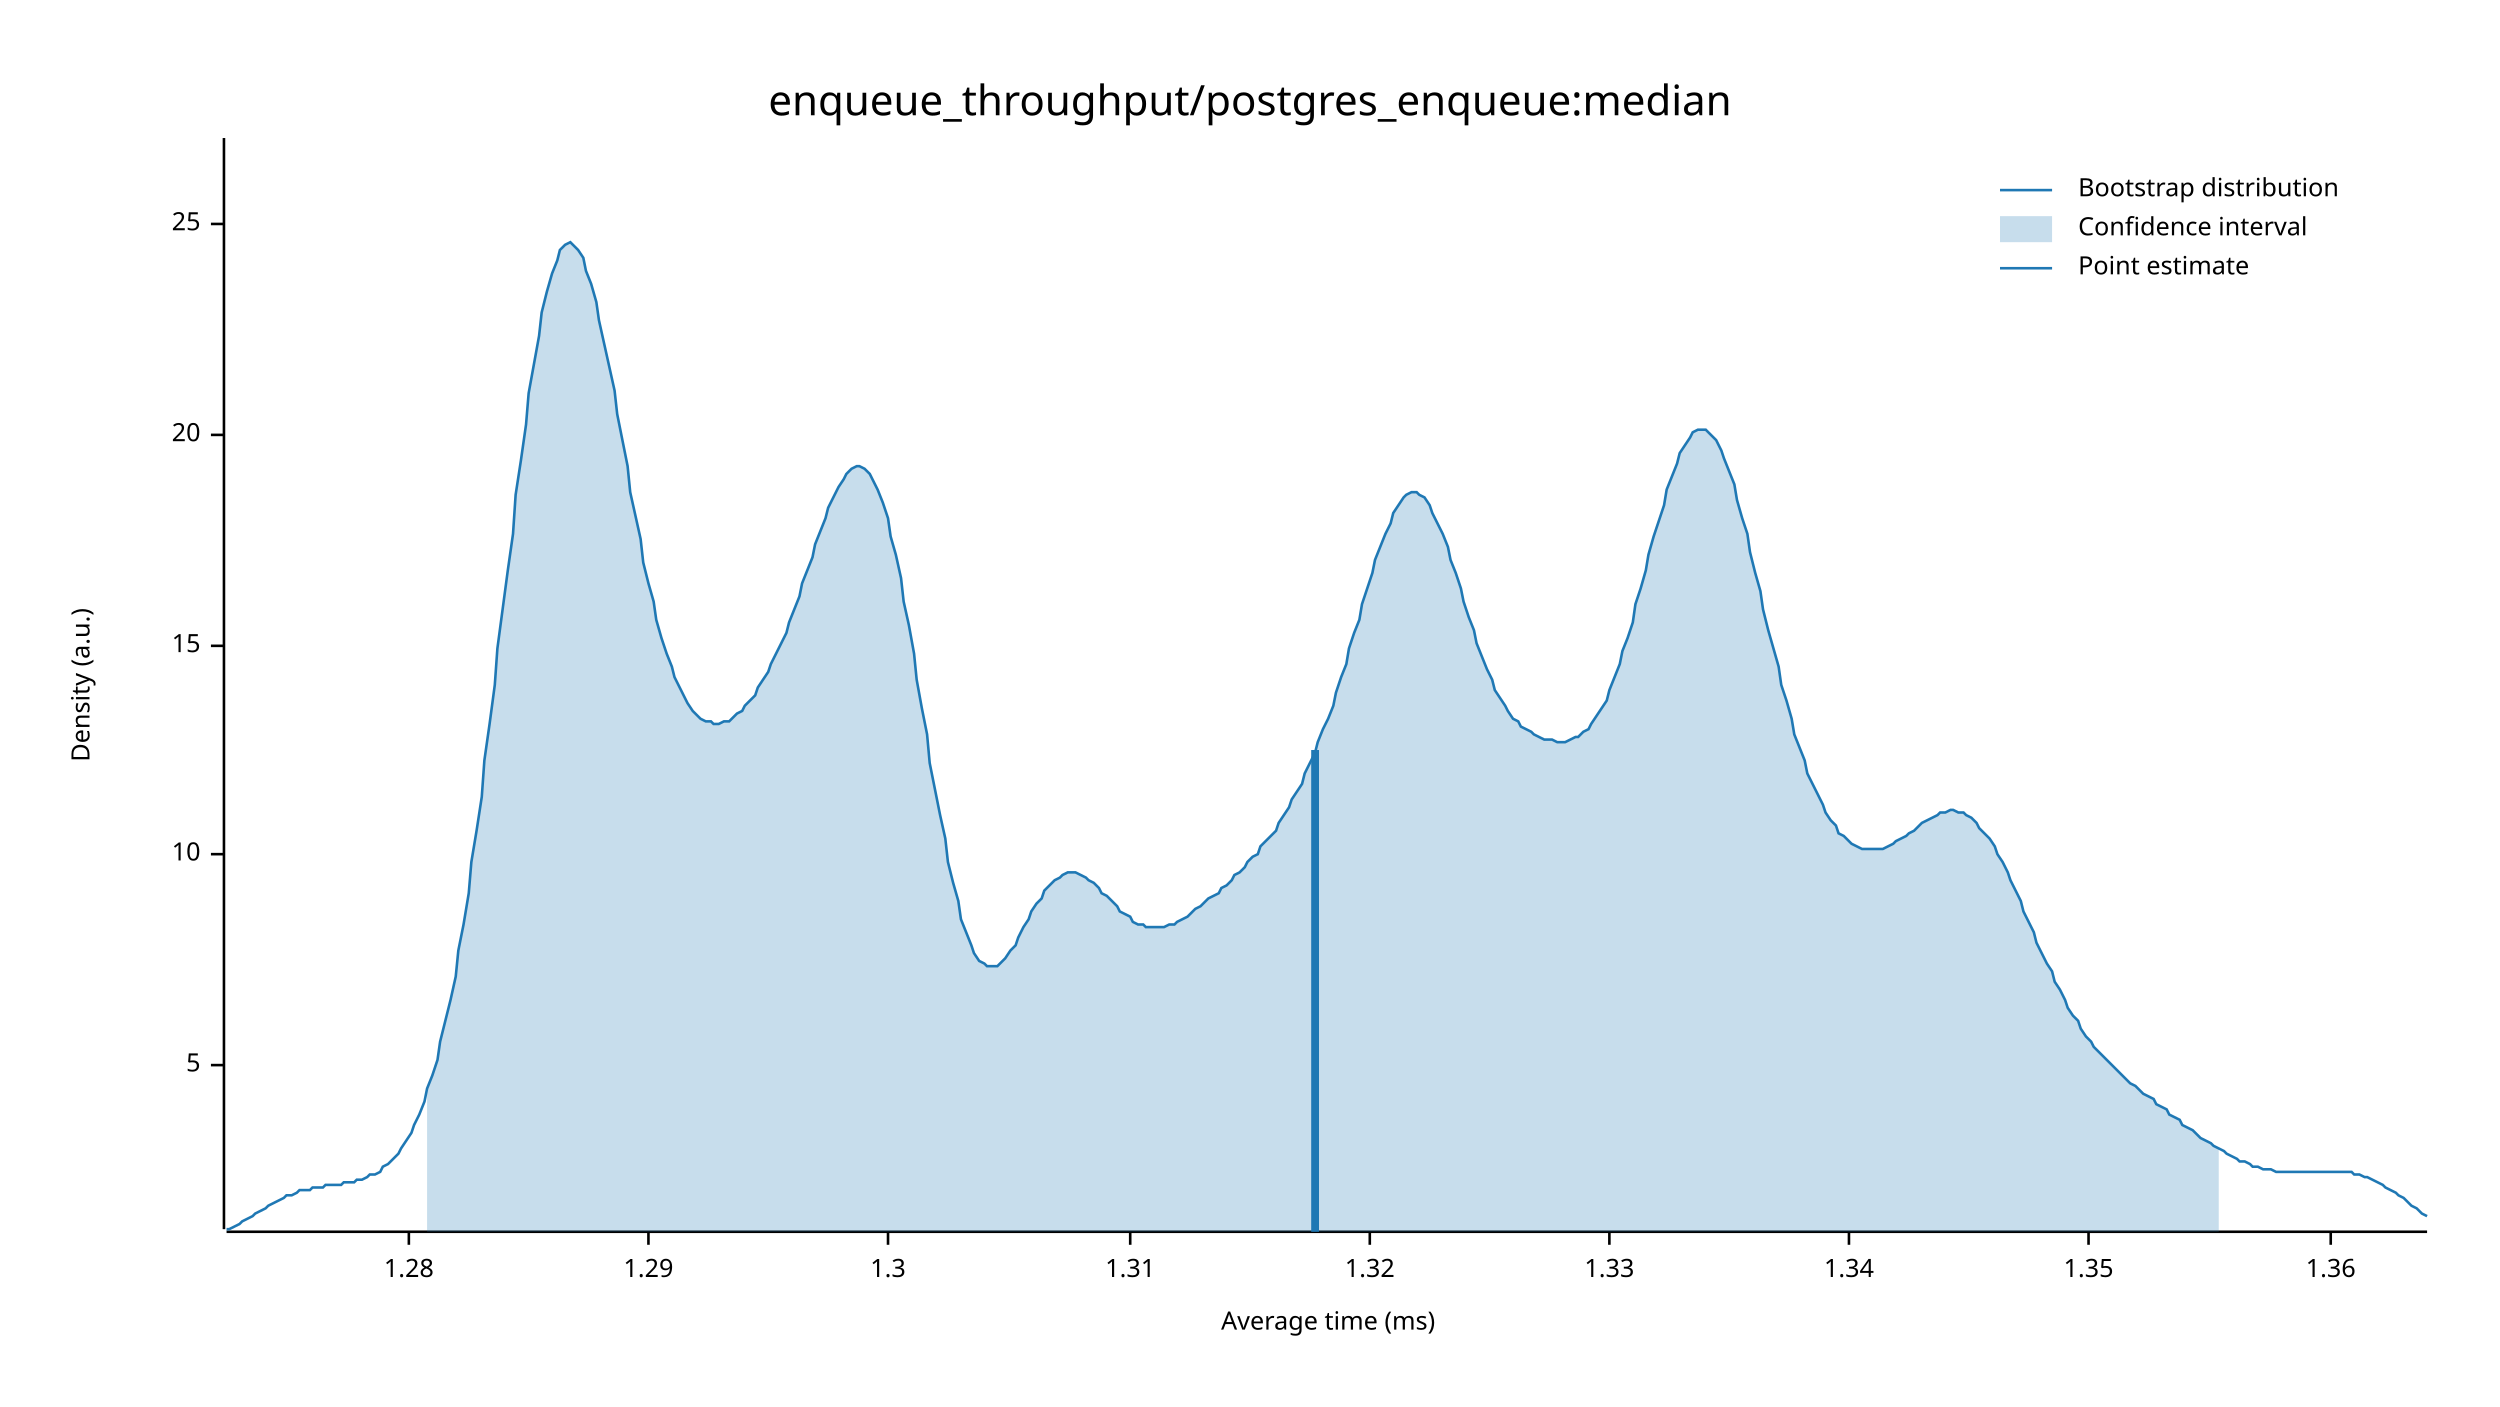
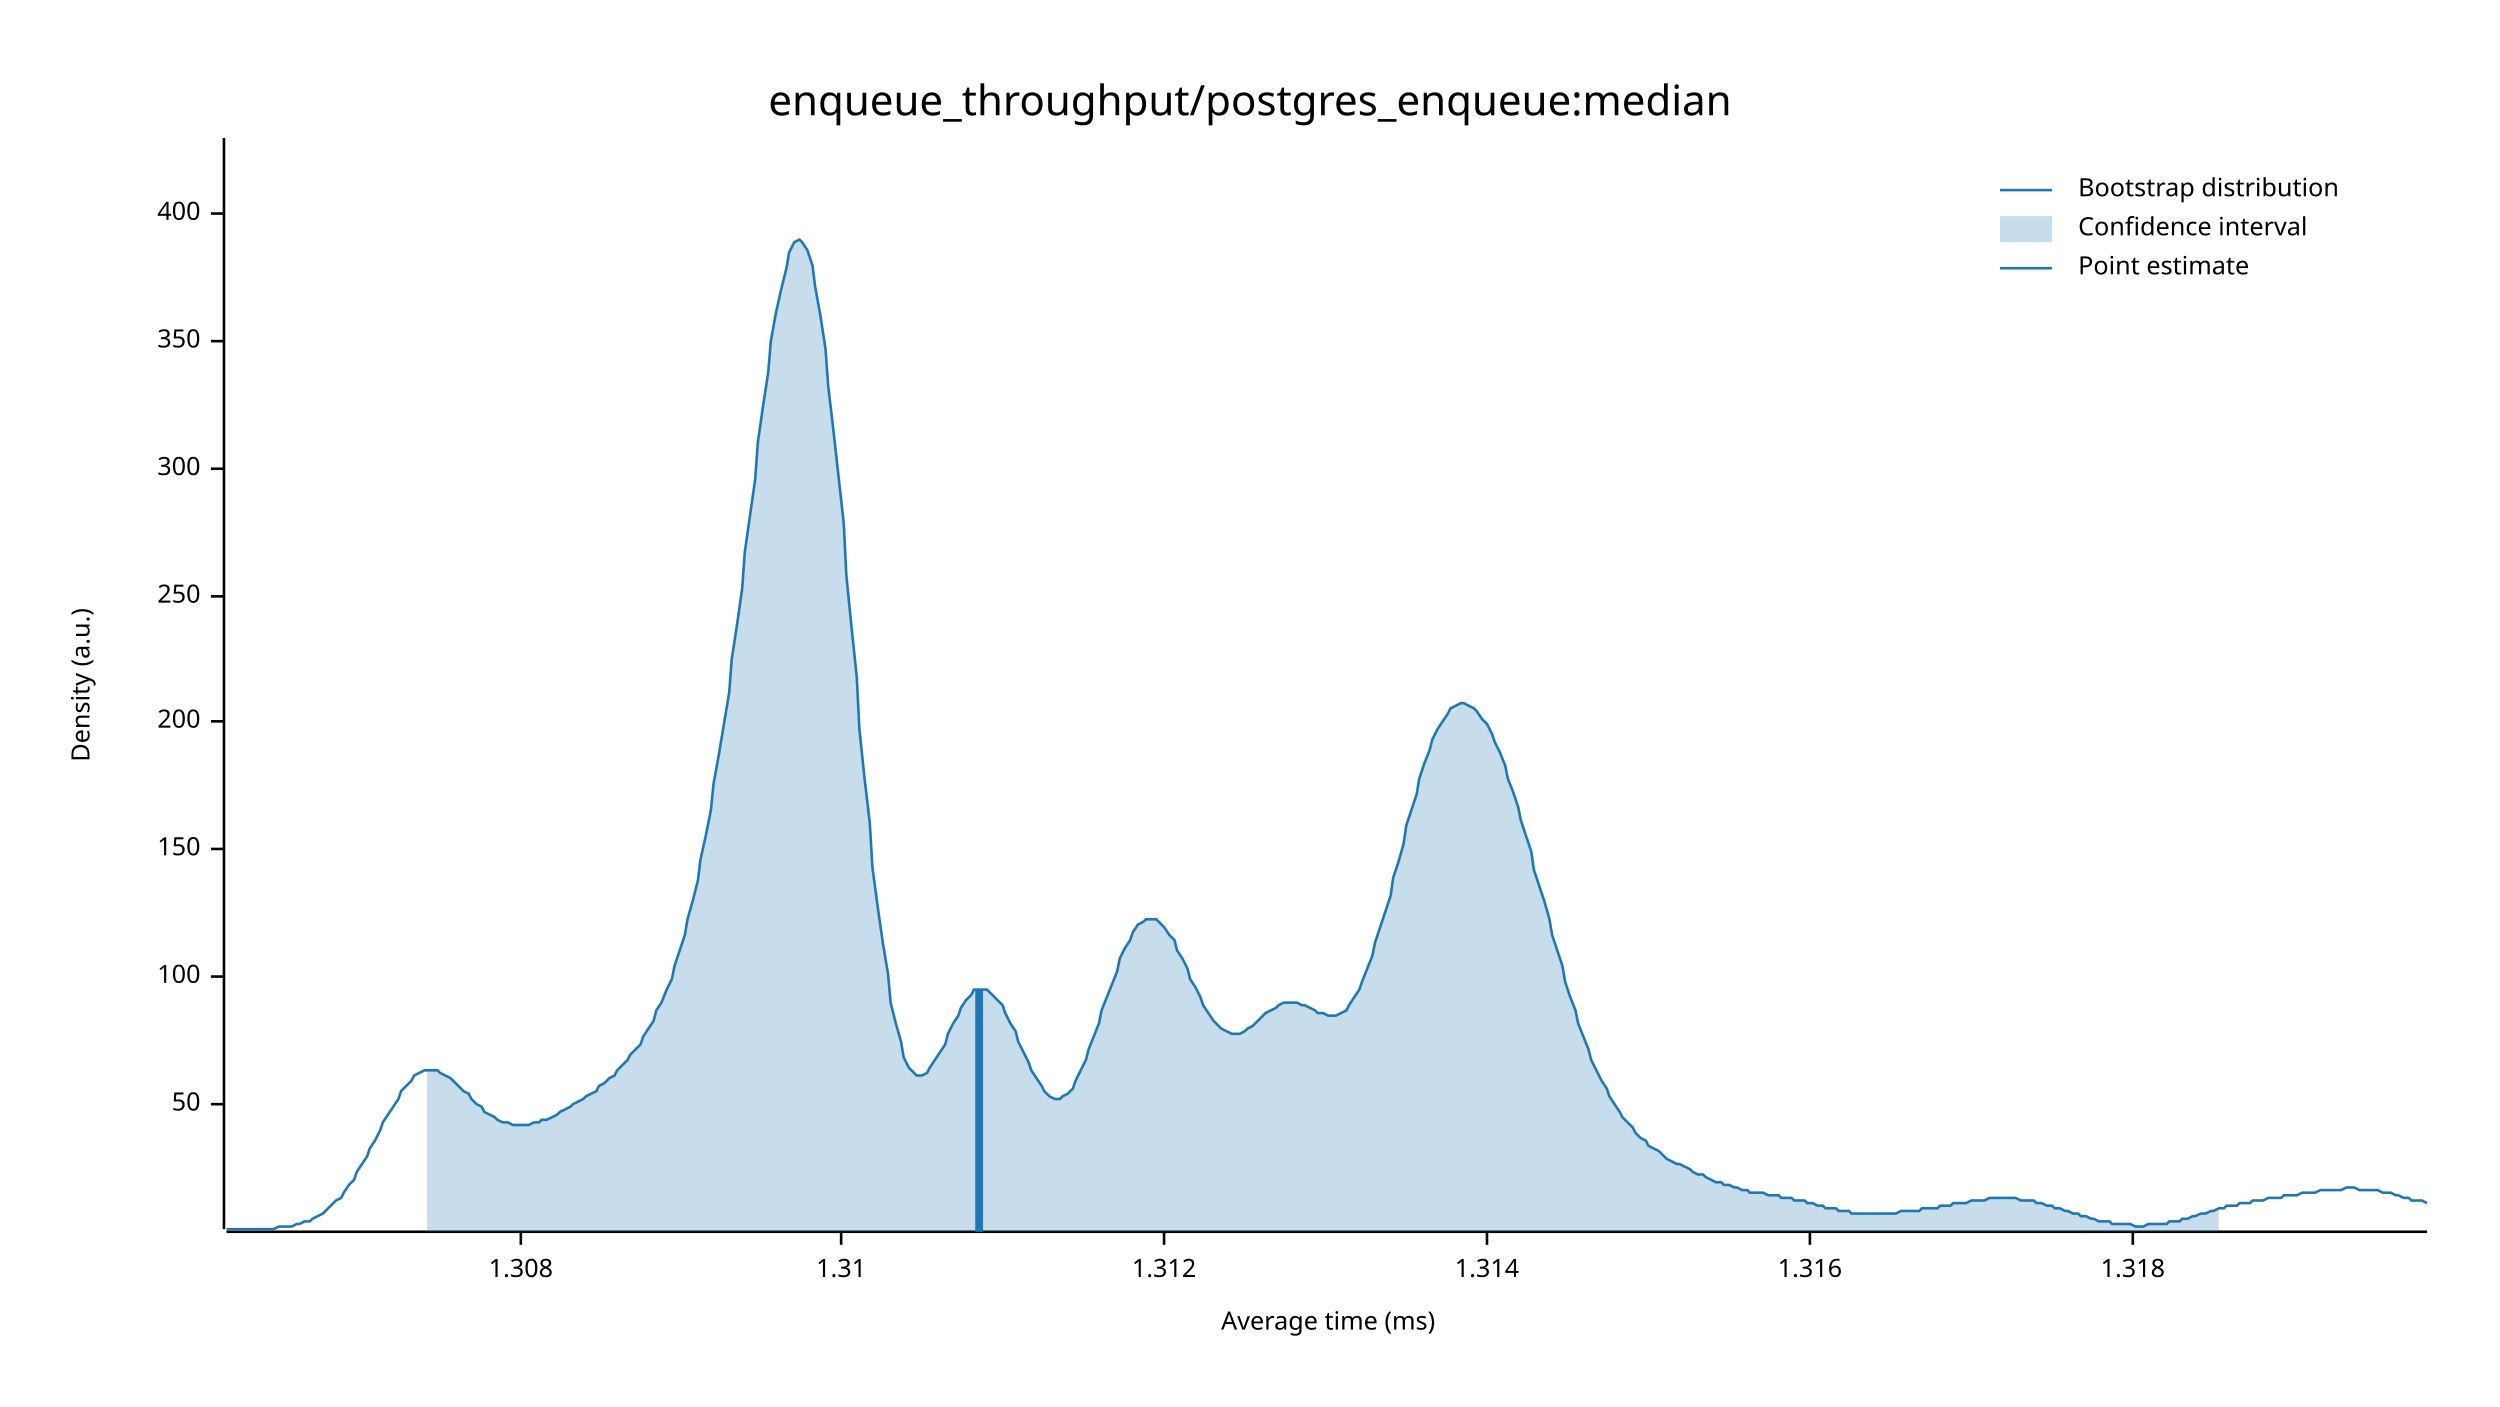
<svg xmlns="http://www.w3.org/2000/svg" width="960" height="540" viewBox="0 0 960 540">
  <text x="480" y="32" dy="0.76em" text-anchor="middle" font-family="sans-serif" font-size="16.129" opacity="1" fill="#000000">
enqueue_throughput/postgres_enqueue:median
</text>
  <text x="27" y="263" dy="0.76em" text-anchor="middle" font-family="sans-serif" font-size="9.677" opacity="1" fill="#000000" transform="rotate(270, 27, 263)">
Density (a.u.)
</text>
  <text x="510" y="513" dy="-0.5ex" text-anchor="middle" font-family="sans-serif" font-size="9.677" opacity="1" fill="#000000">
Average time (ms)
</text>
  <polyline fill="none" opacity="1" stroke="#000000" stroke-width="1" points="86,53 86,472 " />
-   <text x="77" y="409" dy="0.5ex" text-anchor="end" font-family="sans-serif" font-size="9.677" opacity="1" fill="#000000">
- 5
+   <text x="77" y="424" dy="0.5ex" text-anchor="end" font-family="sans-serif" font-size="9.677" opacity="1" fill="#000000">
+ 50
</text>
-   <polyline fill="none" opacity="1" stroke="#000000" stroke-width="1" points="81,409 86,409 " />
-   <text x="77" y="328" dy="0.5ex" text-anchor="end" font-family="sans-serif" font-size="9.677" opacity="1" fill="#000000">
- 10
+   <polyline fill="none" opacity="1" stroke="#000000" stroke-width="1" points="81,424 86,424 " />
+   <text x="77" y="375" dy="0.5ex" text-anchor="end" font-family="sans-serif" font-size="9.677" opacity="1" fill="#000000">
+ 100
</text>
-   <polyline fill="none" opacity="1" stroke="#000000" stroke-width="1" points="81,328 86,328 " />
-   <text x="77" y="248" dy="0.5ex" text-anchor="end" font-family="sans-serif" font-size="9.677" opacity="1" fill="#000000">
- 15
+   <polyline fill="none" opacity="1" stroke="#000000" stroke-width="1" points="81,375 86,375 " />
+   <text x="77" y="326" dy="0.5ex" text-anchor="end" font-family="sans-serif" font-size="9.677" opacity="1" fill="#000000">
+ 150
</text>
-   <polyline fill="none" opacity="1" stroke="#000000" stroke-width="1" points="81,248 86,248 " />
-   <text x="77" y="167" dy="0.5ex" text-anchor="end" font-family="sans-serif" font-size="9.677" opacity="1" fill="#000000">
- 20
+   <polyline fill="none" opacity="1" stroke="#000000" stroke-width="1" points="81,326 86,326 " />
+   <text x="77" y="277" dy="0.5ex" text-anchor="end" font-family="sans-serif" font-size="9.677" opacity="1" fill="#000000">
+ 200
</text>
-   <polyline fill="none" opacity="1" stroke="#000000" stroke-width="1" points="81,167 86,167 " />
-   <text x="77" y="86" dy="0.5ex" text-anchor="end" font-family="sans-serif" font-size="9.677" opacity="1" fill="#000000">
- 25
+   <polyline fill="none" opacity="1" stroke="#000000" stroke-width="1" points="81,277 86,277 " />
+   <text x="77" y="229" dy="0.5ex" text-anchor="end" font-family="sans-serif" font-size="9.677" opacity="1" fill="#000000">
+ 250
</text>
-   <polyline fill="none" opacity="1" stroke="#000000" stroke-width="1" points="81,86 86,86 " />
+   <polyline fill="none" opacity="1" stroke="#000000" stroke-width="1" points="81,229 86,229 " />
+   <text x="77" y="180" dy="0.5ex" text-anchor="end" font-family="sans-serif" font-size="9.677" opacity="1" fill="#000000">
+ 300
+ </text>
+   <polyline fill="none" opacity="1" stroke="#000000" stroke-width="1" points="81,180 86,180 " />
+   <text x="77" y="131" dy="0.5ex" text-anchor="end" font-family="sans-serif" font-size="9.677" opacity="1" fill="#000000">
+ 350
+ </text>
+   <polyline fill="none" opacity="1" stroke="#000000" stroke-width="1" points="81,131 86,131 " />
+   <text x="77" y="82" dy="0.5ex" text-anchor="end" font-family="sans-serif" font-size="9.677" opacity="1" fill="#000000">
+ 400
+ </text>
+   <polyline fill="none" opacity="1" stroke="#000000" stroke-width="1" points="81,82 86,82 " />
  <polyline fill="none" opacity="1" stroke="#000000" stroke-width="1" points="87,473 932,473 " />
-   <text x="157" y="483" dy="0.76em" text-anchor="middle" font-family="sans-serif" font-size="9.677" opacity="1" fill="#000000">
- 1.28
+   <text x="200" y="483" dy="0.76em" text-anchor="middle" font-family="sans-serif" font-size="9.677" opacity="1" fill="#000000">
+ 1.308
</text>
-   <polyline fill="none" opacity="1" stroke="#000000" stroke-width="1" points="157,473 157,478 " />
-   <text x="249" y="483" dy="0.76em" text-anchor="middle" font-family="sans-serif" font-size="9.677" opacity="1" fill="#000000">
- 1.29
- </text>
-   <polyline fill="none" opacity="1" stroke="#000000" stroke-width="1" points="249,473 249,478 " />
-   <text x="341" y="483" dy="0.76em" text-anchor="middle" font-family="sans-serif" font-size="9.677" opacity="1" fill="#000000">
- 1.3
- </text>
-   <polyline fill="none" opacity="1" stroke="#000000" stroke-width="1" points="341,473 341,478 " />
-   <text x="434" y="483" dy="0.76em" text-anchor="middle" font-family="sans-serif" font-size="9.677" opacity="1" fill="#000000">
+   <polyline fill="none" opacity="1" stroke="#000000" stroke-width="1" points="200,473 200,478 " />
+   <text x="323" y="483" dy="0.76em" text-anchor="middle" font-family="sans-serif" font-size="9.677" opacity="1" fill="#000000">
1.31
</text>
-   <polyline fill="none" opacity="1" stroke="#000000" stroke-width="1" points="434,473 434,478 " />
-   <text x="526" y="483" dy="0.76em" text-anchor="middle" font-family="sans-serif" font-size="9.677" opacity="1" fill="#000000">
- 1.32
+   <polyline fill="none" opacity="1" stroke="#000000" stroke-width="1" points="323,473 323,478 " />
+   <text x="447" y="483" dy="0.76em" text-anchor="middle" font-family="sans-serif" font-size="9.677" opacity="1" fill="#000000">
+ 1.312
</text>
-   <polyline fill="none" opacity="1" stroke="#000000" stroke-width="1" points="526,473 526,478 " />
-   <text x="618" y="483" dy="0.76em" text-anchor="middle" font-family="sans-serif" font-size="9.677" opacity="1" fill="#000000">
- 1.33
+   <polyline fill="none" opacity="1" stroke="#000000" stroke-width="1" points="447,473 447,478 " />
+   <text x="571" y="483" dy="0.76em" text-anchor="middle" font-family="sans-serif" font-size="9.677" opacity="1" fill="#000000">
+ 1.314
</text>
-   <polyline fill="none" opacity="1" stroke="#000000" stroke-width="1" points="618,473 618,478 " />
-   <text x="710" y="483" dy="0.76em" text-anchor="middle" font-family="sans-serif" font-size="9.677" opacity="1" fill="#000000">
- 1.34
+   <polyline fill="none" opacity="1" stroke="#000000" stroke-width="1" points="571,473 571,478 " />
+   <text x="695" y="483" dy="0.76em" text-anchor="middle" font-family="sans-serif" font-size="9.677" opacity="1" fill="#000000">
+ 1.316
</text>
-   <polyline fill="none" opacity="1" stroke="#000000" stroke-width="1" points="710,473 710,478 " />
-   <text x="802" y="483" dy="0.76em" text-anchor="middle" font-family="sans-serif" font-size="9.677" opacity="1" fill="#000000">
- 1.35
+   <polyline fill="none" opacity="1" stroke="#000000" stroke-width="1" points="695,473 695,478 " />
+   <text x="819" y="483" dy="0.76em" text-anchor="middle" font-family="sans-serif" font-size="9.677" opacity="1" fill="#000000">
+ 1.318
</text>
-   <polyline fill="none" opacity="1" stroke="#000000" stroke-width="1" points="802,473 802,478 " />
-   <text x="895" y="483" dy="0.76em" text-anchor="middle" font-family="sans-serif" font-size="9.677" opacity="1" fill="#000000">
- 1.36
- </text>
-   <polyline fill="none" opacity="1" stroke="#000000" stroke-width="1" points="895,473 895,478 " />
-   <polyline fill="none" opacity="1" stroke="#1F78B4" stroke-width="1" points="87,472 88,472 90,471 92,470 93,469 95,468 97,467 98,466 100,465 102,464 103,463 105,462 107,461 109,460 110,459 112,459 114,458 115,457 117,457 119,457 120,456 122,456 124,456 125,455 127,455 129,455 131,455 132,454 134,454 136,454 137,453 139,453 141,452 142,451 144,451 146,450 147,448 149,447 151,445 153,443 154,441 156,438 158,435 159,432 161,428 163,423 164,418 166,413 168,407 169,400 171,392 173,384 175,375 176,365 178,355 180,343 181,331 183,319 185,306 186,292 188,278 190,263 191,249 193,234 195,219 197,205 198,190 200,177 202,163 203,151 205,140 207,129 208,120 210,112 212,105 214,100 215,96 217,94 219,93 220,94 222,96 224,99 225,104 227,109 229,116 230,123 232,132 234,141 236,150 237,159 239,169 241,179 242,189 244,198 246,207 247,216 249,224 251,231 252,238 254,245 256,251 258,256 259,260 261,264 263,268 264,270 266,273 268,275 269,276 271,277 273,277 274,278 276,278 278,277 280,277 281,276 283,274 285,273 286,271 288,269 290,267 291,264 293,261 295,258 296,255 298,251 300,247 302,243 303,239 305,234 307,229 308,224 310,219 312,214 313,209 315,204 317,199 318,195 320,191 322,187 324,184 325,182 327,180 329,179 330,179 332,180 334,182 335,184 337,188 339,193 341,199 342,206 344,213 346,222 347,231 349,240 351,251 352,261 354,272 356,282 357,293 359,303 361,313 363,322 364,331 366,339 368,346 369,353 371,358 373,363 374,366 376,369 378,370 379,371 381,371 383,371 385,369 386,368 388,365 390,363 391,360 393,356 395,353 396,350 398,347 400,345 401,342 403,340 405,338 407,337 408,336 410,335 412,335 413,335 415,336 417,337 418,338 420,339 422,341 423,343 425,344 427,346 429,348 430,350 432,351 434,352 435,354 437,355 439,355 440,356 442,356 444,356 445,356 447,356 449,355 451,355 452,354 454,353 456,352 457,351 459,349 461,348 462,347 464,345 466,344 468,343 469,341 471,340 473,338 474,336 476,335 478,333 479,331 481,329 483,328 484,325 486,323 488,321 490,319 491,316 493,313 495,310 496,307 498,304 500,301 501,297 503,293 505,289 506,285 508,280 510,276 512,271 513,266 515,260 517,255 518,249 520,243 522,238 523,232 525,226 527,220 528,215 530,210 532,205 534,201 535,197 537,194 539,191 540,190 542,189 544,189 545,190 547,191 549,194 550,197 552,201 554,205 556,210 557,215 559,220 561,226 562,231 564,237 566,242 567,247 569,252 571,257 573,261 574,265 576,268 578,271 579,273 581,276 583,277 584,279 586,280 588,281 589,282 591,283 593,284 595,284 596,284 598,285 600,285 601,285 603,284 605,283 606,283 608,281 610,280 611,278 613,275 615,272 617,269 618,265 620,260 622,255 623,250 625,245 627,239 628,232 630,226 632,219 633,213 635,206 637,200 639,194 640,188 642,183 644,178 645,174 647,171 649,168 650,166 652,165 654,165 655,165 657,167 659,169 661,173 662,176 664,181 666,186 667,192 669,199 671,205 672,212 674,220 676,227 677,234 679,242 681,249 683,256 684,263 686,269 688,276 689,282 691,287 693,292 694,297 696,301 698,305 700,309 701,312 703,315 705,317 706,320 708,321 710,323 711,324 713,325 715,326 716,326 718,326 720,326 722,326 723,326 725,325 727,324 728,323 730,322 732,321 733,320 735,319 737,317 738,316 740,315 742,314 744,313 745,312 747,312 749,311 750,311 752,312 754,312 755,313 757,314 759,316 760,318 762,320 764,322 766,325 767,328 769,331 771,335 772,338 774,342 776,346 777,350 779,354 781,358 782,362 784,366 786,370 788,373 789,377 791,380 793,384 794,387 796,390 798,392 799,395 801,398 803,400 804,402 806,404 808,406 810,408 811,409 813,411 815,413 816,414 818,416 820,417 821,418 823,420 825,421 827,422 828,424 830,425 832,426 833,428 835,429 837,430 838,432 840,433 842,434 843,435 845,437 847,438 849,439 850,440 852,441 854,442 855,443 857,444 859,445 860,446 862,446 864,447 865,448 867,448 869,449 871,449 872,449 874,450 876,450 877,450 879,450 881,450 882,450 884,450 886,450 887,450 889,450 891,450 893,450 894,450 896,450 898,450 899,450 901,450 903,450 904,451 906,451 908,452 909,452 911,453 913,454 915,455 916,456 918,457 920,458 921,459 923,460 925,462 926,463 928,464 930,466 932,467 " />
-   <polygon opacity="0.25" fill="#1F78B4" points="164,418 166,413 168,407 169,400 171,392 173,384 175,375 176,365 178,355 180,343 181,331 183,319 185,306 186,292 188,278 190,263 191,249 193,234 195,219 197,205 198,190 200,177 202,163 203,151 205,140 207,129 208,120 210,112 212,105 214,100 215,96 217,94 219,93 220,94 222,96 224,99 225,104 227,109 229,116 230,123 232,132 234,141 236,150 237,159 239,169 241,179 242,189 244,198 246,207 247,216 249,224 251,231 252,238 254,245 256,251 258,256 259,260 261,264 263,268 264,270 266,273 268,275 269,276 271,277 273,277 274,278 276,278 278,277 280,277 281,276 283,274 285,273 286,271 288,269 290,267 291,264 293,261 295,258 296,255 298,251 300,247 302,243 303,239 305,234 307,229 308,224 310,219 312,214 313,209 315,204 317,199 318,195 320,191 322,187 324,184 325,182 327,180 329,179 330,179 332,180 334,182 335,184 337,188 339,193 341,199 342,206 344,213 346,222 347,231 349,240 351,251 352,261 354,272 356,282 357,293 359,303 361,313 363,322 364,331 366,339 368,346 369,353 371,358 373,363 374,366 376,369 378,370 379,371 381,371 383,371 385,369 386,368 388,365 390,363 391,360 393,356 395,353 396,350 398,347 400,345 401,342 403,340 405,338 407,337 408,336 410,335 412,335 413,335 415,336 417,337 418,338 420,339 422,341 423,343 425,344 427,346 429,348 430,350 432,351 434,352 435,354 437,355 439,355 440,356 442,356 444,356 445,356 447,356 449,355 451,355 452,354 454,353 456,352 457,351 459,349 461,348 462,347 464,345 466,344 468,343 469,341 471,340 473,338 474,336 476,335 478,333 479,331 481,329 483,328 484,325 486,323 488,321 490,319 491,316 493,313 495,310 496,307 498,304 500,301 501,297 503,293 505,289 506,285 508,280 510,276 512,271 513,266 515,260 517,255 518,249 520,243 522,238 523,232 525,226 527,220 528,215 530,210 532,205 534,201 535,197 537,194 539,191 540,190 542,189 544,189 545,190 547,191 549,194 550,197 552,201 554,205 556,210 557,215 559,220 561,226 562,231 564,237 566,242 567,247 569,252 571,257 573,261 574,265 576,268 578,271 579,273 581,276 583,277 584,279 586,280 588,281 589,282 591,283 593,284 595,284 596,284 598,285 600,285 601,285 603,284 605,283 606,283 608,281 610,280 611,278 613,275 615,272 617,269 618,265 620,260 622,255 623,250 625,245 627,239 628,232 630,226 632,219 633,213 635,206 637,200 639,194 640,188 642,183 644,178 645,174 647,171 649,168 650,166 652,165 654,165 655,165 657,167 659,169 661,173 662,176 664,181 666,186 667,192 669,199 671,205 672,212 674,220 676,227 677,234 679,242 681,249 683,256 684,263 686,269 688,276 689,282 691,287 693,292 694,297 696,301 698,305 700,309 701,312 703,315 705,317 706,320 708,321 710,323 711,324 713,325 715,326 716,326 718,326 720,326 722,326 723,326 725,325 727,324 728,323 730,322 732,321 733,320 735,319 737,317 738,316 740,315 742,314 744,313 745,312 747,312 749,311 750,311 752,312 754,312 755,313 757,314 759,316 760,318 762,320 764,322 766,325 767,328 769,331 771,335 772,338 774,342 776,346 777,350 779,354 781,358 782,362 784,366 786,370 788,373 789,377 791,380 793,384 794,387 796,390 798,392 799,395 801,398 803,400 804,402 806,404 808,406 810,408 811,409 813,411 815,413 816,414 818,416 820,417 821,418 823,420 825,421 827,422 828,424 830,425 832,426 833,428 835,429 837,430 838,432 840,433 842,434 843,435 845,437 847,438 849,439 850,440 852,441 852,473 164,473 " />
-   <polyline fill="none" opacity="1" stroke="#1F78B4" stroke-width="3" points="505,473 505,288 " />
+   <polyline fill="none" opacity="1" stroke="#000000" stroke-width="1" points="819,473 819,478 " />
+   <polyline fill="none" opacity="1" stroke="#1F78B4" stroke-width="1" points="87,472 88,472 90,472 92,472 93,472 95,472 97,472 98,472 100,472 102,472 103,472 105,472 107,471 109,471 110,471 112,471 114,470 115,470 117,469 119,469 120,468 122,467 124,466 125,465 127,463 129,461 131,460 132,458 134,455 136,453 137,450 139,447 141,444 142,441 144,438 146,434 147,431 149,428 151,425 153,422 154,419 156,417 158,415 159,413 161,412 163,411 164,411 166,411 168,411 169,412 171,413 173,414 175,416 176,417 178,419 180,420 181,422 183,424 185,425 186,427 188,428 190,429 191,430 193,431 195,431 197,432 198,432 200,432 202,432 203,432 205,431 207,431 208,430 210,430 212,429 214,428 215,427 217,426 219,425 220,424 222,423 224,422 225,421 227,420 229,419 230,417 232,416 234,414 236,413 237,411 239,409 241,407 242,405 244,403 246,401 247,398 249,395 251,392 252,388 254,385 256,380 258,376 259,371 261,365 263,359 264,353 266,346 268,338 269,330 271,321 273,311 274,301 276,290 278,278 280,266 281,253 283,240 285,226 286,212 288,198 290,184 291,170 293,156 295,143 296,131 298,120 300,111 302,103 303,97 305,93 307,92 308,93 310,96 312,102 313,110 315,121 317,134 318,148 320,165 322,183 324,201 325,221 327,241 329,260 330,280 332,299 334,316 335,333 337,348 339,362 341,374 342,385 344,393 346,400 347,406 349,410 351,412 352,413 354,413 356,412 357,410 359,407 361,404 363,401 364,397 366,393 368,390 369,387 371,384 373,382 374,380 376,380 378,380 379,380 381,382 383,384 385,386 386,389 388,393 390,396 391,400 393,404 395,408 396,411 398,414 400,417 401,419 403,421 405,422 407,422 408,421 410,420 412,418 413,415 415,411 417,407 418,403 420,398 422,393 423,388 425,383 427,378 429,373 430,368 432,364 434,361 435,358 437,355 439,354 440,353 442,353 444,353 445,354 447,356 449,359 451,361 452,365 454,368 456,372 457,376 459,379 461,383 462,386 464,389 466,392 468,394 469,395 471,396 473,397 474,397 476,397 478,396 479,395 481,394 483,392 484,391 486,389 488,388 490,387 491,386 493,385 495,385 496,385 498,385 500,386 501,386 503,387 505,388 506,389 508,389 510,390 512,390 513,390 515,389 517,388 518,386 520,383 522,380 523,377 525,372 527,367 528,362 530,356 532,350 534,344 535,337 537,331 539,324 540,317 542,311 544,305 545,299 547,293 549,288 550,284 552,280 554,277 556,274 557,272 559,271 561,270 562,270 564,271 566,272 567,273 569,276 571,278 573,282 574,285 576,289 578,294 579,299 581,304 583,310 584,315 586,321 588,327 589,334 591,340 593,346 595,353 596,359 598,365 600,371 601,377 603,383 605,388 606,393 608,398 610,403 611,407 613,411 615,415 617,418 618,421 620,424 622,427 623,429 625,431 627,433 628,435 630,437 632,438 633,440 635,441 637,442 639,444 640,445 642,446 644,447 645,447 647,448 649,449 650,450 652,451 654,451 655,452 657,453 659,454 661,454 662,455 664,455 666,456 667,456 669,457 671,457 672,458 674,458 676,458 677,458 679,459 681,459 683,459 684,460 686,460 688,460 689,461 691,461 693,461 694,462 696,462 698,463 700,463 701,464 703,464 705,464 706,465 708,465 710,465 711,466 713,466 715,466 716,466 718,466 720,466 722,466 723,466 725,466 727,466 728,466 730,465 732,465 733,465 735,465 737,465 738,464 740,464 742,464 744,464 745,463 747,463 749,463 750,462 752,462 754,462 755,462 757,461 759,461 760,461 762,461 764,460 766,460 767,460 769,460 771,460 772,460 774,460 776,461 777,461 779,461 781,461 782,462 784,462 786,463 788,463 789,464 791,464 793,465 794,465 796,466 798,466 799,467 801,467 803,468 804,468 806,469 808,469 810,469 811,470 813,470 815,470 816,470 818,470 820,471 821,471 823,471 825,470 827,470 828,470 830,470 832,470 833,469 835,469 837,469 838,468 840,468 842,467 843,467 845,466 847,466 849,465 850,465 852,464 854,464 855,463 857,463 859,463 860,462 862,462 864,462 865,461 867,461 869,461 871,460 872,460 874,460 876,460 877,459 879,459 881,459 882,459 884,458 886,458 887,458 889,458 891,457 893,457 894,457 896,457 898,457 899,457 901,456 903,456 904,456 906,457 908,457 909,457 911,457 913,457 915,458 916,458 918,458 920,459 921,459 923,460 925,460 926,461 928,461 930,461 932,462 " />
+   <polygon opacity="0.25" fill="#1F78B4" points="164,411 166,411 168,411 169,412 171,413 173,414 175,416 176,417 178,419 180,420 181,422 183,424 185,425 186,427 188,428 190,429 191,430 193,431 195,431 197,432 198,432 200,432 202,432 203,432 205,431 207,431 208,430 210,430 212,429 214,428 215,427 217,426 219,425 220,424 222,423 224,422 225,421 227,420 229,419 230,417 232,416 234,414 236,413 237,411 239,409 241,407 242,405 244,403 246,401 247,398 249,395 251,392 252,388 254,385 256,380 258,376 259,371 261,365 263,359 264,353 266,346 268,338 269,330 271,321 273,311 274,301 276,290 278,278 280,266 281,253 283,240 285,226 286,212 288,198 290,184 291,170 293,156 295,143 296,131 298,120 300,111 302,103 303,97 305,93 307,92 308,93 310,96 312,102 313,110 315,121 317,134 318,148 320,165 322,183 324,201 325,221 327,241 329,260 330,280 332,299 334,316 335,333 337,348 339,362 341,374 342,385 344,393 346,400 347,406 349,410 351,412 352,413 354,413 356,412 357,410 359,407 361,404 363,401 364,397 366,393 368,390 369,387 371,384 373,382 374,380 376,380 378,380 379,380 381,382 383,384 385,386 386,389 388,393 390,396 391,400 393,404 395,408 396,411 398,414 400,417 401,419 403,421 405,422 407,422 408,421 410,420 412,418 413,415 415,411 417,407 418,403 420,398 422,393 423,388 425,383 427,378 429,373 430,368 432,364 434,361 435,358 437,355 439,354 440,353 442,353 444,353 445,354 447,356 449,359 451,361 452,365 454,368 456,372 457,376 459,379 461,383 462,386 464,389 466,392 468,394 469,395 471,396 473,397 474,397 476,397 478,396 479,395 481,394 483,392 484,391 486,389 488,388 490,387 491,386 493,385 495,385 496,385 498,385 500,386 501,386 503,387 505,388 506,389 508,389 510,390 512,390 513,390 515,389 517,388 518,386 520,383 522,380 523,377 525,372 527,367 528,362 530,356 532,350 534,344 535,337 537,331 539,324 540,317 542,311 544,305 545,299 547,293 549,288 550,284 552,280 554,277 556,274 557,272 559,271 561,270 562,270 564,271 566,272 567,273 569,276 571,278 573,282 574,285 576,289 578,294 579,299 581,304 583,310 584,315 586,321 588,327 589,334 591,340 593,346 595,353 596,359 598,365 600,371 601,377 603,383 605,388 606,393 608,398 610,403 611,407 613,411 615,415 617,418 618,421 620,424 622,427 623,429 625,431 627,433 628,435 630,437 632,438 633,440 635,441 637,442 639,444 640,445 642,446 644,447 645,447 647,448 649,449 650,450 652,451 654,451 655,452 657,453 659,454 661,454 662,455 664,455 666,456 667,456 669,457 671,457 672,458 674,458 676,458 677,458 679,459 681,459 683,459 684,460 686,460 688,460 689,461 691,461 693,461 694,462 696,462 698,463 700,463 701,464 703,464 705,464 706,465 708,465 710,465 711,466 713,466 715,466 716,466 718,466 720,466 722,466 723,466 725,466 727,466 728,466 730,465 732,465 733,465 735,465 737,465 738,464 740,464 742,464 744,464 745,463 747,463 749,463 750,462 752,462 754,462 755,462 757,461 759,461 760,461 762,461 764,460 766,460 767,460 769,460 771,460 772,460 774,460 776,461 777,461 779,461 781,461 782,462 784,462 786,463 788,463 789,464 791,464 793,465 794,465 796,466 798,466 799,467 801,467 803,468 804,468 806,469 808,469 810,469 811,470 813,470 815,470 816,470 818,470 820,471 821,471 823,471 825,470 827,470 828,470 830,470 832,470 833,469 835,469 837,469 838,468 840,468 842,467 843,467 845,466 847,466 849,465 850,465 852,464 852,473 164,473 " />
+   <polyline fill="none" opacity="1" stroke="#1F78B4" stroke-width="3" points="376,473 376,380 " />
  <text x="798" y="68" dy="0.76em" text-anchor="start" font-family="sans-serif" font-size="9.677" opacity="1" fill="#000000">
Bootstrap distribution
</text>
  <text x="798" y="83" dy="0.76em" text-anchor="start" font-family="sans-serif" font-size="9.677" opacity="1" fill="#000000">
Confidence interval
</text>
  <text x="798" y="98" dy="0.76em" text-anchor="start" font-family="sans-serif" font-size="9.677" opacity="1" fill="#000000">
Point estimate
</text>
  <polyline fill="none" opacity="1" stroke="#1F78B4" stroke-width="1" points="768,73 788,73 " />
  <rect x="768" y="83" width="20" height="10" opacity="0.25" fill="#1F78B4" stroke="none" />
  <polyline fill="none" opacity="1" stroke="#1F78B4" stroke-width="1" points="768,103 788,103 " />
</svg>
